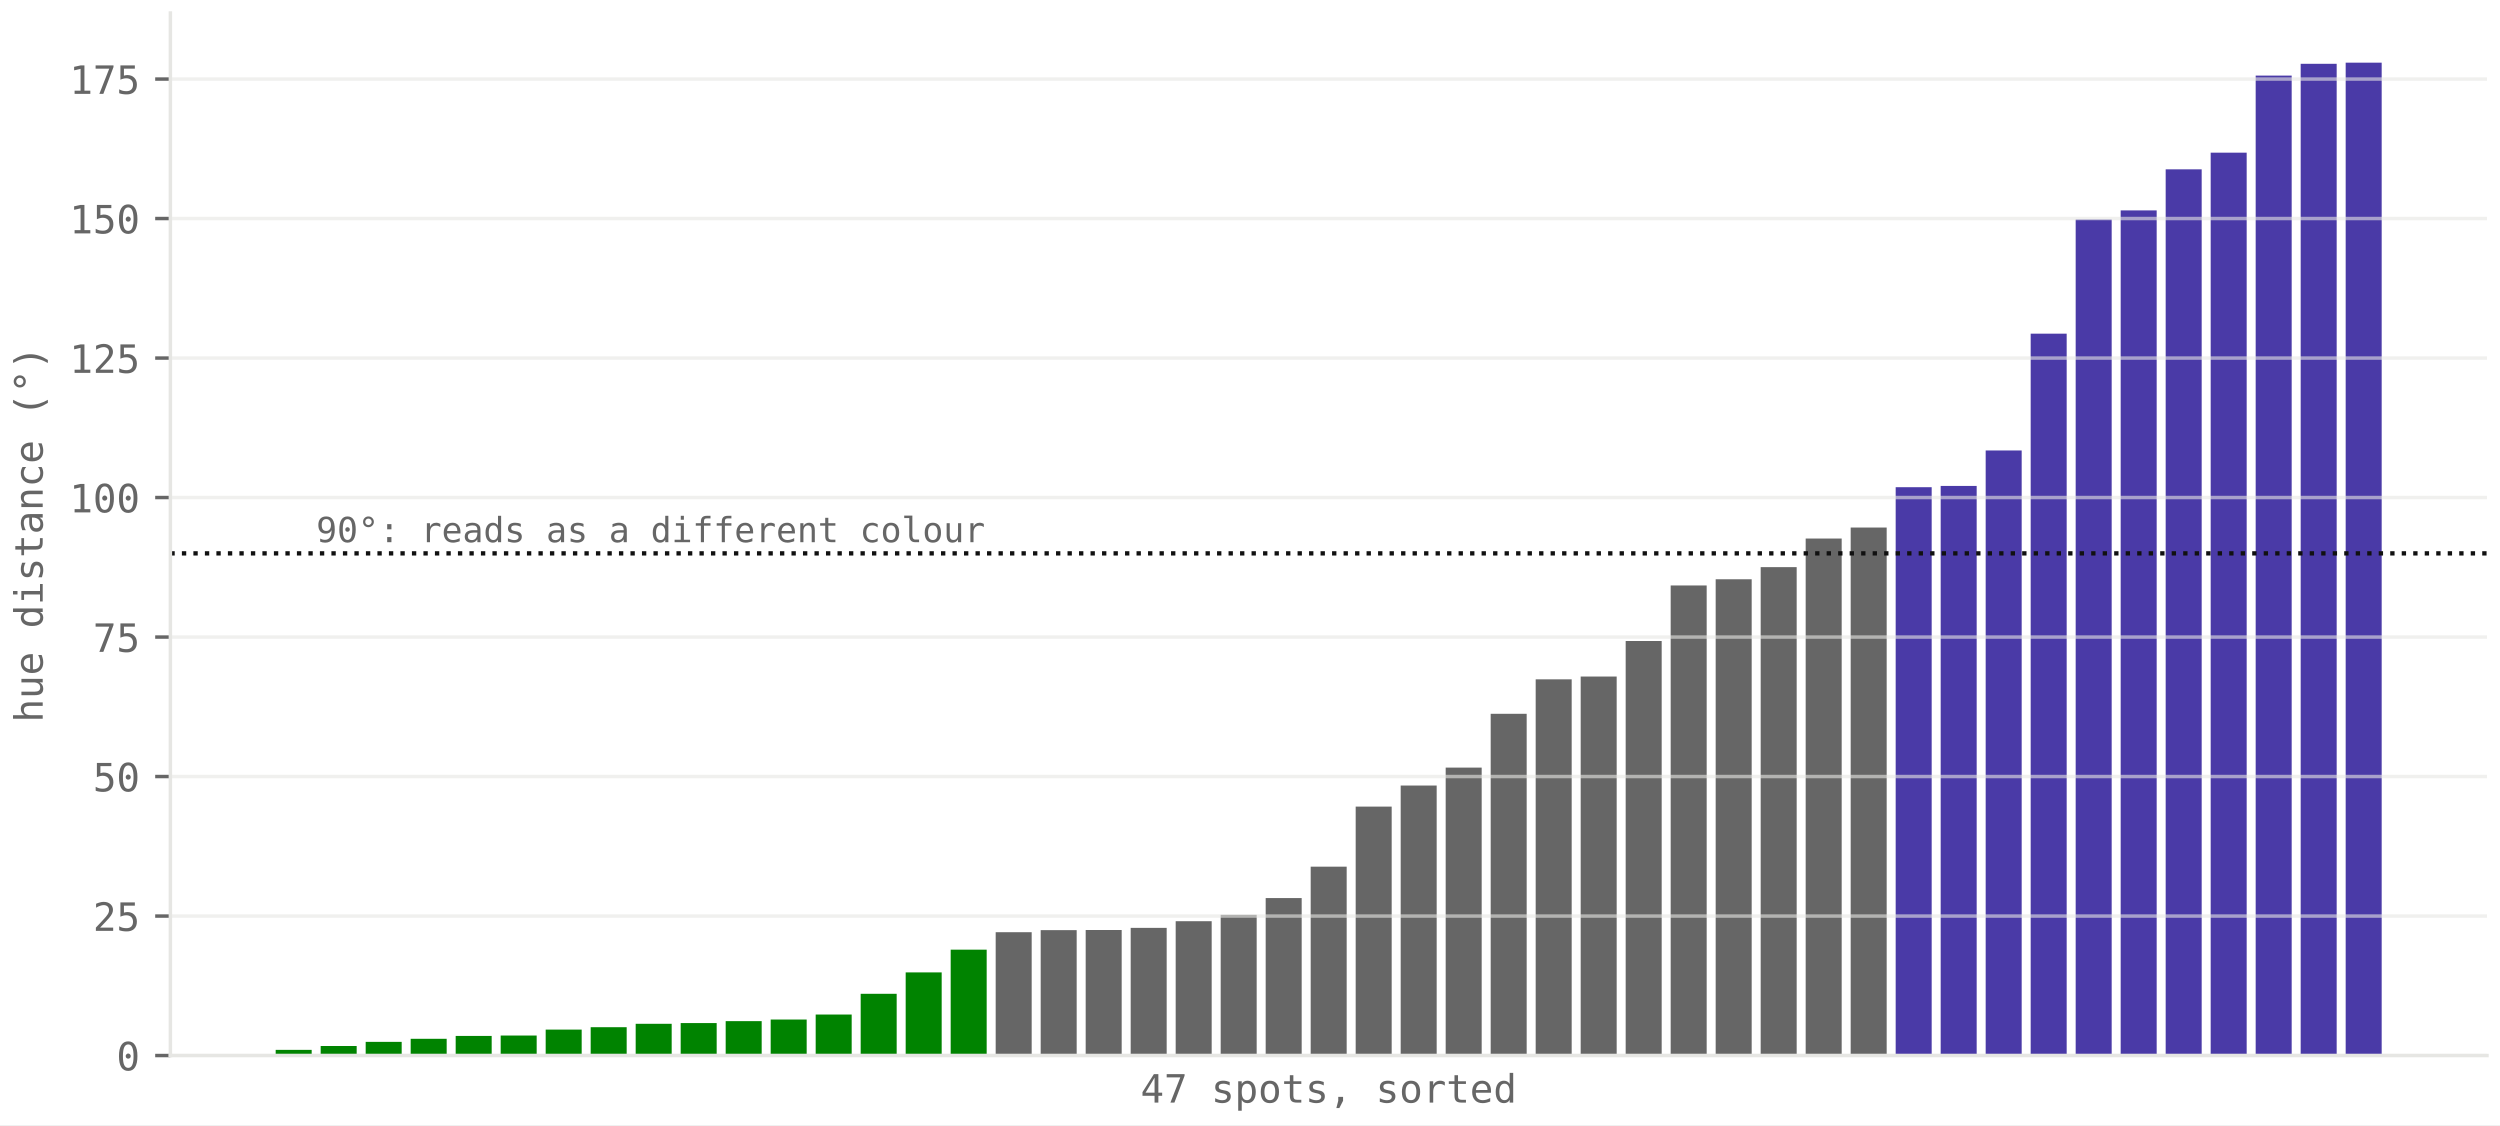
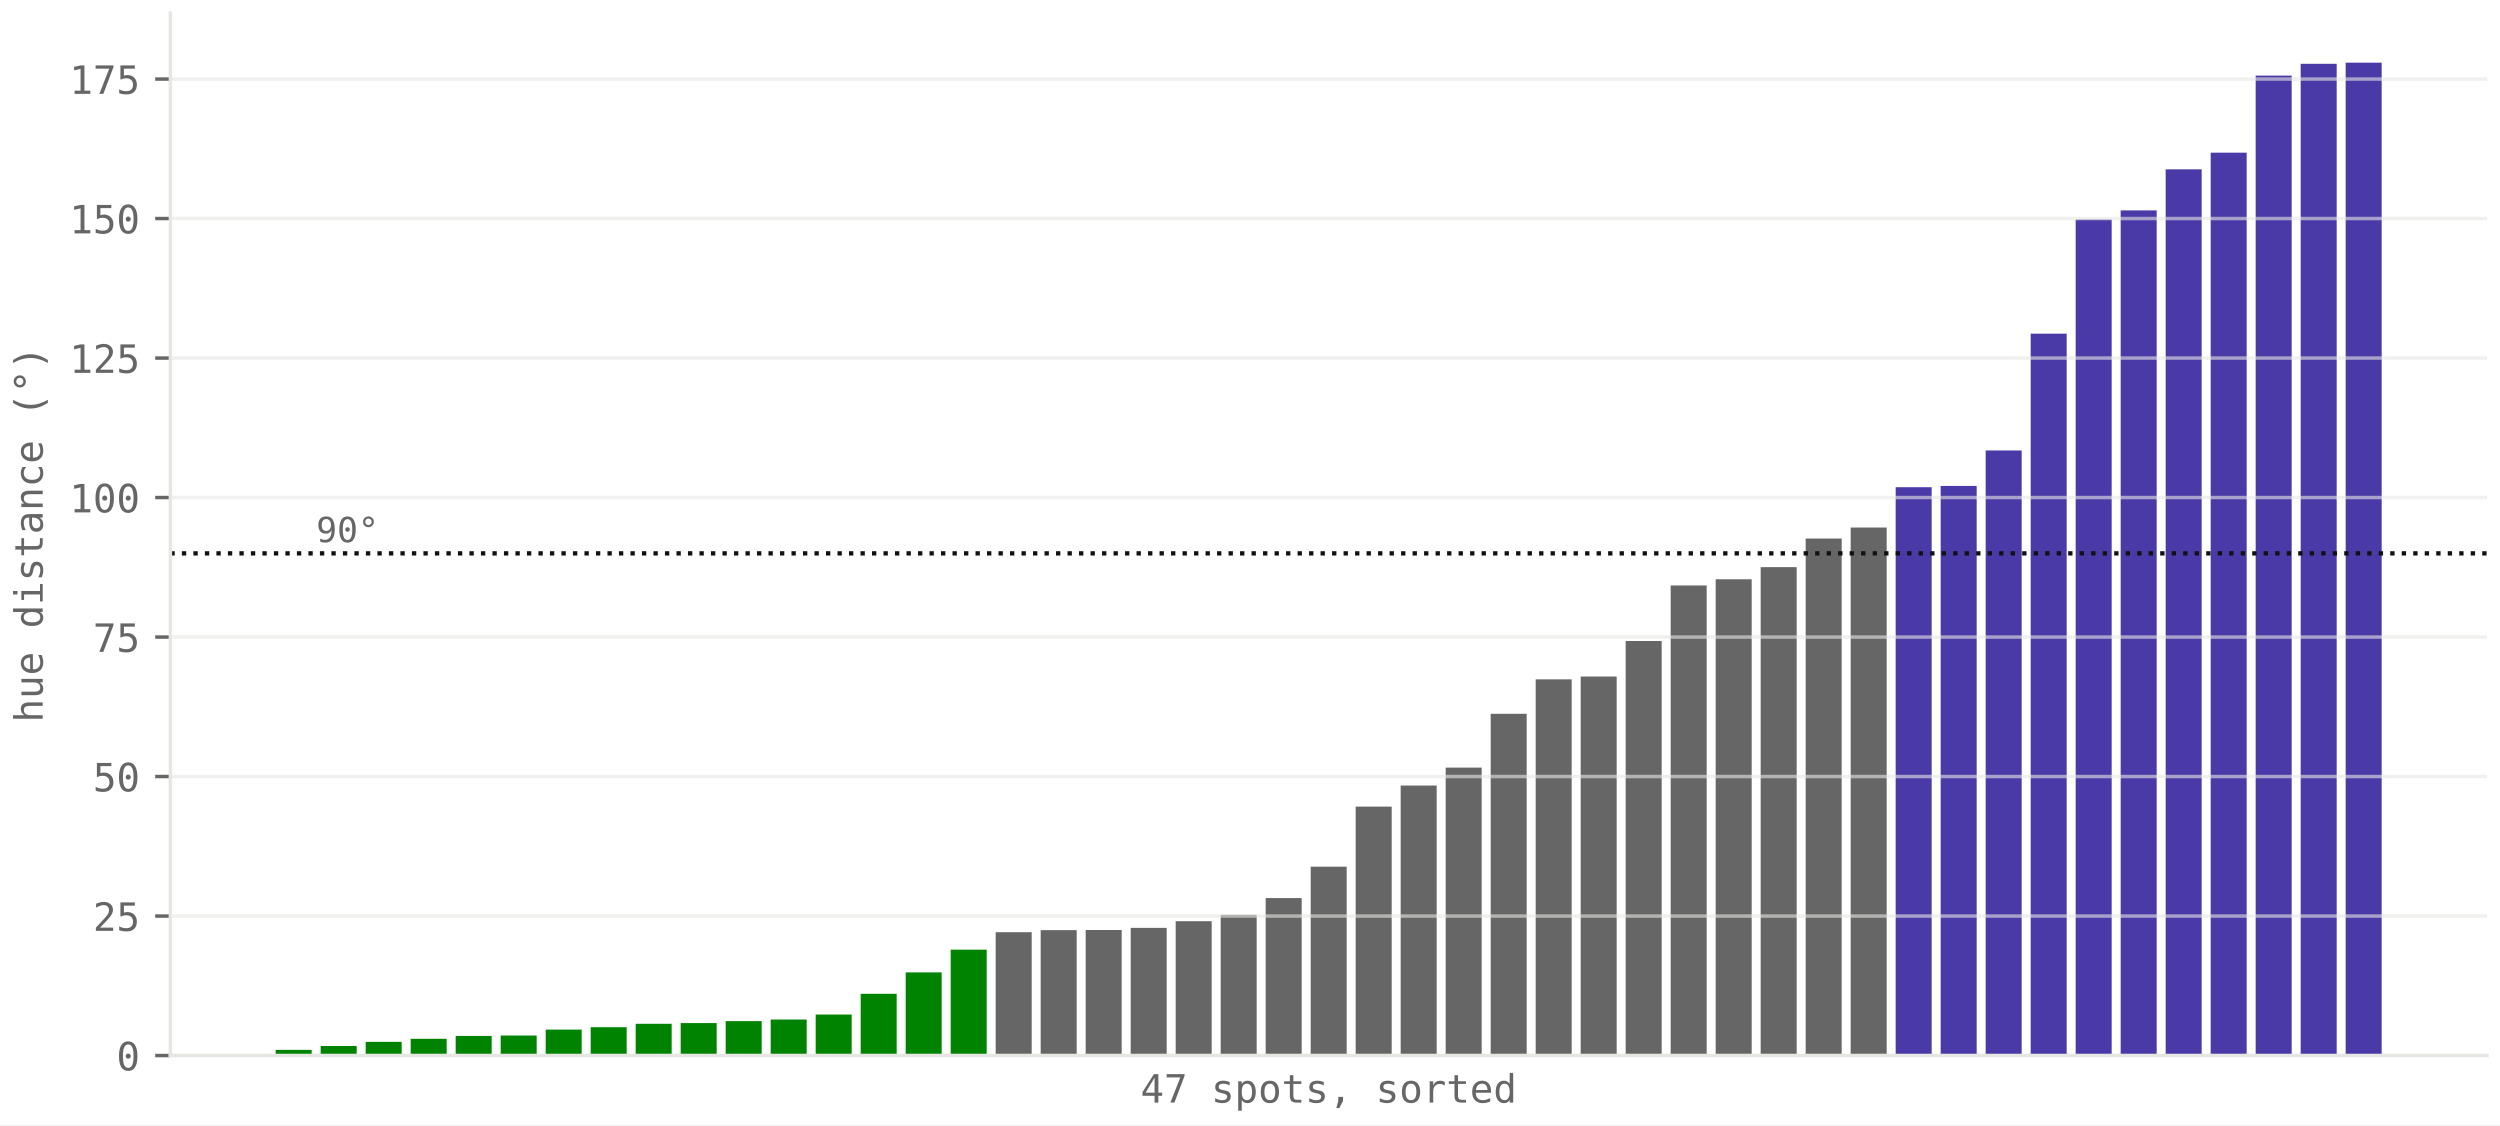
<svg xmlns="http://www.w3.org/2000/svg" xmlns:xlink="http://www.w3.org/1999/xlink" width="576pt" height="259.2pt" viewBox="0 0 576 259.2" version="1.1">
  <defs>
    <style type="text/css">*{stroke-linejoin: round; stroke-linecap: butt}</style>
  </defs>
  <g id="figure_1">
    <g id="patch_1">
      <path d="M 0 259.2  L 576 259.2  L 576 0  L 0 0  z " style="fill: #ffffff" />
    </g>
    <g id="axes_1">
      <g id="patch_2">
        <path d="M 39.256 243.199  L 573 243.199  L 573 3  L 39.256 3  z " style="fill: #ffffff" />
      </g>
      <g id="patch_3">
        <path d="M 63.517 243.199  L 71.811 243.199  L 71.811 241.89  L 63.517 241.89  z " clip-path="url(#p234a5177ab)" style="fill: #008300" />
      </g>
      <g id="patch_4">
        <path d="M 73.885 243.199  L 82.179 243.199  L 82.179 241.002  L 73.885 241.002  z " clip-path="url(#p234a5177ab)" style="fill: #008300" />
      </g>
      <g id="patch_5">
        <path d="M 84.253 243.199  L 92.547 243.199  L 92.547 240.048  L 84.253 240.048  z " clip-path="url(#p234a5177ab)" style="fill: #008300" />
      </g>
      <g id="patch_6">
        <path d="M 94.621 243.199  L 102.915 243.199  L 102.915 239.341  L 94.621 239.341  z " clip-path="url(#p234a5177ab)" style="fill: #008300" />
      </g>
      <g id="patch_7">
        <path d="M 104.989 243.199  L 113.283 243.199  L 113.283 238.685  L 104.989 238.685  z " clip-path="url(#p234a5177ab)" style="fill: #008300" />
      </g>
      <g id="patch_8">
        <path d="M 115.357 243.199  L 123.651 243.199  L 123.651 238.593  L 115.357 238.593  z " clip-path="url(#p234a5177ab)" style="fill: #008300" />
      </g>
      <g id="patch_9">
        <path d="M 125.725 243.199  L 134.019 243.199  L 134.019 237.225  L 125.725 237.225  z " clip-path="url(#p234a5177ab)" style="fill: #008300" />
      </g>
      <g id="patch_10">
        <path d="M 136.093 243.199  L 144.387 243.199  L 144.387 236.66  L 136.093 236.66  z " clip-path="url(#p234a5177ab)" style="fill: #008300" />
      </g>
      <g id="patch_11">
        <path d="M 146.461 243.199  L 154.755 243.199  L 154.755 235.888  L 146.461 235.888  z " clip-path="url(#p234a5177ab)" style="fill: #008300" />
      </g>
      <g id="patch_12">
        <path d="M 156.829 243.199  L 165.123 243.199  L 165.123 235.709  L 156.829 235.709  z " clip-path="url(#p234a5177ab)" style="fill: #008300" />
      </g>
      <g id="patch_13">
        <path d="M 167.197 243.199  L 175.491 243.199  L 175.491 235.274  L 167.197 235.274  z " clip-path="url(#p234a5177ab)" style="fill: #008300" />
      </g>
      <g id="patch_14">
        <path d="M 177.565 243.199  L 185.859 243.199  L 185.859 234.895  L 177.565 234.895  z " clip-path="url(#p234a5177ab)" style="fill: #008300" />
      </g>
      <g id="patch_15">
        <path d="M 187.933 243.199  L 196.227 243.199  L 196.227 233.755  L 187.933 233.755  z " clip-path="url(#p234a5177ab)" style="fill: #008300" />
      </g>
      <g id="patch_16">
        <path d="M 198.301 243.199  L 206.595 243.199  L 206.595 228.966  L 198.301 228.966  z " clip-path="url(#p234a5177ab)" style="fill: #008300" />
      </g>
      <g id="patch_17">
        <path d="M 208.669 243.199  L 216.963 243.199  L 216.963 224.036  L 208.669 224.036  z " clip-path="url(#p234a5177ab)" style="fill: #008300" />
      </g>
      <g id="patch_18">
        <path d="M 219.037 243.199  L 227.331 243.199  L 227.331 218.796  L 219.037 218.796  z " clip-path="url(#p234a5177ab)" style="fill: #008300" />
      </g>
      <g id="patch_19">
        <path d="M 229.405 243.199  L 237.699 243.199  L 237.699 214.772  L 229.405 214.772  z " clip-path="url(#p234a5177ab)" style="fill: #666666" />
      </g>
      <g id="patch_20">
        <path d="M 239.773 243.199  L 248.067 243.199  L 248.067 214.295  L 239.773 214.295  z " clip-path="url(#p234a5177ab)" style="fill: #666666" />
      </g>
      <g id="patch_21">
        <path d="M 250.141 243.199  L 258.435 243.199  L 258.435 214.275  L 250.141 214.275  z " clip-path="url(#p234a5177ab)" style="fill: #666666" />
      </g>
      <g id="patch_22">
        <path d="M 260.509 243.199  L 268.803 243.199  L 268.803 213.779  L 260.509 213.779  z " clip-path="url(#p234a5177ab)" style="fill: #666666" />
      </g>
      <g id="patch_23">
        <path d="M 270.877 243.199  L 279.171 243.199  L 279.171 212.238  L 270.877 212.238  z " clip-path="url(#p234a5177ab)" style="fill: #666666" />
      </g>
      <g id="patch_24">
        <path d="M 281.245 243.199  L 289.539 243.199  L 289.539 210.785  L 281.245 210.785  z " clip-path="url(#p234a5177ab)" style="fill: #666666" />
      </g>
      <g id="patch_25">
        <path d="M 291.613 243.199  L 299.907 243.199  L 299.907 206.918  L 291.613 206.918  z " clip-path="url(#p234a5177ab)" style="fill: #666666" />
      </g>
      <g id="patch_26">
        <path d="M 301.981 243.199  L 310.275 243.199  L 310.275 199.679  L 301.981 199.679  z " clip-path="url(#p234a5177ab)" style="fill: #666666" />
      </g>
      <g id="patch_27">
        <path d="M 312.349 243.199  L 320.643 243.199  L 320.643 185.834  L 312.349 185.834  z " clip-path="url(#p234a5177ab)" style="fill: #666666" />
      </g>
      <g id="patch_28">
        <path d="M 322.717 243.199  L 331.011 243.199  L 331.011 180.992  L 322.717 180.992  z " clip-path="url(#p234a5177ab)" style="fill: #666666" />
      </g>
      <g id="patch_29">
        <path d="M 333.085 243.199  L 341.379 243.199  L 341.379 176.859  L 333.085 176.859  z " clip-path="url(#p234a5177ab)" style="fill: #666666" />
      </g>
      <g id="patch_30">
        <path d="M 343.453 243.199  L 351.747 243.199  L 351.747 164.458  L 343.453 164.458  z " clip-path="url(#p234a5177ab)" style="fill: #666666" />
      </g>
      <g id="patch_31">
        <path d="M 353.821 243.199  L 362.115 243.199  L 362.115 156.515  L 353.821 156.515  z " clip-path="url(#p234a5177ab)" style="fill: #666666" />
      </g>
      <g id="patch_32">
        <path d="M 364.189 243.199  L 372.483 243.199  L 372.483 155.869  L 364.189 155.869  z " clip-path="url(#p234a5177ab)" style="fill: #666666" />
      </g>
      <g id="patch_33">
        <path d="M 374.556 243.199  L 382.851 243.199  L 382.851 147.692  L 374.556 147.692  z " clip-path="url(#p234a5177ab)" style="fill: #666666" />
      </g>
      <g id="patch_34">
        <path d="M 384.924 243.199  L 393.219 243.199  L 393.219 134.897  L 384.924 134.897  z " clip-path="url(#p234a5177ab)" style="fill: #666666" />
      </g>
      <g id="patch_35">
        <path d="M 395.292 243.199  L 403.587 243.199  L 403.587 133.46  L 395.292 133.46  z " clip-path="url(#p234a5177ab)" style="fill: #666666" />
      </g>
      <g id="patch_36">
        <path d="M 405.66 243.199  L 413.955 243.199  L 413.955 130.673  L 405.66 130.673  z " clip-path="url(#p234a5177ab)" style="fill: #666666" />
      </g>
      <g id="patch_37">
        <path d="M 416.028 243.199  L 424.323 243.199  L 424.323 124.083  L 416.028 124.083  z " clip-path="url(#p234a5177ab)" style="fill: #666666" />
      </g>
      <g id="patch_38">
        <path d="M 426.396 243.199  L 434.691 243.199  L 434.691 121.55  L 426.396 121.55  z " clip-path="url(#p234a5177ab)" style="fill: #666666" />
      </g>
      <g id="patch_39">
        <path d="M 436.764 243.199  L 445.059 243.199  L 445.059 112.256  L 436.764 112.256  z " clip-path="url(#p234a5177ab)" style="fill: #4a3aa7" />
      </g>
      <g id="patch_40">
        <path d="M 447.132 243.199  L 455.427 243.199  L 455.427 111.963  L 447.132 111.963  z " clip-path="url(#p234a5177ab)" style="fill: #4a3aa7" />
      </g>
      <g id="patch_41">
        <path d="M 457.5 243.199  L 465.795 243.199  L 465.795 103.782  L 457.5 103.782  z " clip-path="url(#p234a5177ab)" style="fill: #4a3aa7" />
      </g>
      <g id="patch_42">
        <path d="M 467.868 243.199  L 476.163 243.199  L 476.163 76.873  L 467.868 76.873  z " clip-path="url(#p234a5177ab)" style="fill: #4a3aa7" />
      </g>
      <g id="patch_43">
        <path d="M 478.236 243.199  L 486.531 243.199  L 486.531 50.55  L 478.236 50.55  z " clip-path="url(#p234a5177ab)" style="fill: #4a3aa7" />
      </g>
      <g id="patch_44">
        <path d="M 488.604 243.199  L 496.899 243.199  L 496.899 48.479  L 488.604 48.479  z " clip-path="url(#p234a5177ab)" style="fill: #4a3aa7" />
      </g>
      <g id="patch_45">
        <path d="M 498.972 243.199  L 507.267 243.199  L 507.267 39.021  L 498.972 39.021  z " clip-path="url(#p234a5177ab)" style="fill: #4a3aa7" />
      </g>
      <g id="patch_46">
        <path d="M 509.34 243.199  L 517.635 243.199  L 517.635 35.174  L 509.34 35.174  z " clip-path="url(#p234a5177ab)" style="fill: #4a3aa7" />
      </g>
      <g id="patch_47">
        <path d="M 519.708 243.199  L 528.003 243.199  L 528.003 17.418  L 519.708 17.418  z " clip-path="url(#p234a5177ab)" style="fill: #4a3aa7" />
      </g>
      <g id="patch_48">
        <path d="M 530.076 243.199  L 538.371 243.199  L 538.371 14.693  L 530.076 14.693  z " clip-path="url(#p234a5177ab)" style="fill: #4a3aa7" />
      </g>
      <g id="patch_49">
        <path d="M 540.444 243.199  L 548.739 243.199  L 548.739 14.438  L 540.444 14.438  z " clip-path="url(#p234a5177ab)" style="fill: #4a3aa7" />
      </g>
      <g id="matplotlib.axis_1">
        <g id="text_1">
          <text style="font-size: 9px; font-family: 'DejaVu Sans Mono', 'Bitstream Vera Sans Mono', 'Computer Modern Typewriter', 'Andale Mono', 'Nimbus Mono L', 'Courier New', 'Courier', 'Fixed', 'Terminal', monospace; text-anchor: middle; fill: #666666" x="306.128" y="254.038" transform="rotate(-0 306.1278 254.0377)">47 spots, sorted</text>
        </g>
      </g>
      <g id="matplotlib.axis_2">
        <g id="ytick_1">
          <g id="line2d_1">
            <path d="M 39.256 243.199  L 573 243.199  " clip-path="url(#p234a5177ab)" style="fill: none; stroke: #e6e6e3; stroke-opacity: 0.6; stroke-width: 0.8; stroke-linecap: square" />
          </g>
          <g id="line2d_2">
            <defs>
              <path id="m6a2631ee38" d="M 0 0  L -3.5 0  " style="stroke: #666666; stroke-width: 0.8" />
            </defs>
            <g>
              <use xlink:href="#m6a2631ee38" x="39.256" y="243.199" style="fill: #666666; stroke: #666666; stroke-width: 0.8" />
            </g>
          </g>
          <g id="text_2">
            <text style="font-size: 9px; font-family: 'DejaVu Sans Mono', 'Bitstream Vera Sans Mono', 'Computer Modern Typewriter', 'Andale Mono', 'Nimbus Mono L', 'Courier New', 'Courier', 'Fixed', 'Terminal', monospace; text-anchor: end; fill: #666666" x="32.256" y="246.618" transform="rotate(-0 32.25579 246.618)">0</text>
          </g>
        </g>
        <g id="ytick_2">
          <g id="line2d_3">
            <path d="M 39.256 211.058  L 573 211.058  " clip-path="url(#p234a5177ab)" style="fill: none; stroke: #e6e6e3; stroke-opacity: 0.6; stroke-width: 0.8; stroke-linecap: square" />
          </g>
          <g id="line2d_4">
            <g>
              <use xlink:href="#m6a2631ee38" x="39.256" y="211.058" style="fill: #666666; stroke: #666666; stroke-width: 0.8" />
            </g>
          </g>
          <g id="text_3">
            <text style="font-size: 9px; font-family: 'DejaVu Sans Mono', 'Bitstream Vera Sans Mono', 'Computer Modern Typewriter', 'Andale Mono', 'Nimbus Mono L', 'Courier New', 'Courier', 'Fixed', 'Terminal', monospace; text-anchor: end; fill: #666666" x="32.256" y="214.477" transform="rotate(-0 32.25579 214.4772)">25</text>
          </g>
        </g>
        <g id="ytick_3">
          <g id="line2d_5">
            <path d="M 39.256 178.917  L 573 178.917  " clip-path="url(#p234a5177ab)" style="fill: none; stroke: #e6e6e3; stroke-opacity: 0.6; stroke-width: 0.8; stroke-linecap: square" />
          </g>
          <g id="line2d_6">
            <g>
              <use xlink:href="#m6a2631ee38" x="39.256" y="178.917" style="fill: #666666; stroke: #666666; stroke-width: 0.8" />
            </g>
          </g>
          <g id="text_4">
            <text style="font-size: 9px; font-family: 'DejaVu Sans Mono', 'Bitstream Vera Sans Mono', 'Computer Modern Typewriter', 'Andale Mono', 'Nimbus Mono L', 'Courier New', 'Courier', 'Fixed', 'Terminal', monospace; text-anchor: end; fill: #666666" x="32.256" y="182.336" transform="rotate(-0 32.25579 182.3364)">50</text>
          </g>
        </g>
        <g id="ytick_4">
          <g id="line2d_7">
            <path d="M 39.256 146.777  L 573 146.777  " clip-path="url(#p234a5177ab)" style="fill: none; stroke: #e6e6e3; stroke-opacity: 0.6; stroke-width: 0.8; stroke-linecap: square" />
          </g>
          <g id="line2d_8">
            <g>
              <use xlink:href="#m6a2631ee38" x="39.256" y="146.777" style="fill: #666666; stroke: #666666; stroke-width: 0.8" />
            </g>
          </g>
          <g id="text_5">
            <text style="font-size: 9px; font-family: 'DejaVu Sans Mono', 'Bitstream Vera Sans Mono', 'Computer Modern Typewriter', 'Andale Mono', 'Nimbus Mono L', 'Courier New', 'Courier', 'Fixed', 'Terminal', monospace; text-anchor: end; fill: #666666" x="32.256" y="150.196" transform="rotate(-0 32.25579 150.1956)">75</text>
          </g>
        </g>
        <g id="ytick_5">
          <g id="line2d_9">
            <path d="M 39.256 114.636  L 573 114.636  " clip-path="url(#p234a5177ab)" style="fill: none; stroke: #e6e6e3; stroke-opacity: 0.6; stroke-width: 0.8; stroke-linecap: square" />
          </g>
          <g id="line2d_10">
            <g>
              <use xlink:href="#m6a2631ee38" x="39.256" y="114.636" style="fill: #666666; stroke: #666666; stroke-width: 0.8" />
            </g>
          </g>
          <g id="text_6">
            <text style="font-size: 9px; font-family: 'DejaVu Sans Mono', 'Bitstream Vera Sans Mono', 'Computer Modern Typewriter', 'Andale Mono', 'Nimbus Mono L', 'Courier New', 'Courier', 'Fixed', 'Terminal', monospace; text-anchor: end; fill: #666666" x="32.256" y="118.055" transform="rotate(-0 32.25579 118.0548)">100</text>
          </g>
        </g>
        <g id="ytick_6">
          <g id="line2d_11">
            <path d="M 39.256 82.495  L 573 82.495  " clip-path="url(#p234a5177ab)" style="fill: none; stroke: #e6e6e3; stroke-opacity: 0.6; stroke-width: 0.8; stroke-linecap: square" />
          </g>
          <g id="line2d_12">
            <g>
              <use xlink:href="#m6a2631ee38" x="39.256" y="82.495" style="fill: #666666; stroke: #666666; stroke-width: 0.8" />
            </g>
          </g>
          <g id="text_7">
            <text style="font-size: 9px; font-family: 'DejaVu Sans Mono', 'Bitstream Vera Sans Mono', 'Computer Modern Typewriter', 'Andale Mono', 'Nimbus Mono L', 'Courier New', 'Courier', 'Fixed', 'Terminal', monospace; text-anchor: end; fill: #666666" x="32.256" y="85.914" transform="rotate(-0 32.25579 85.91397)">125</text>
          </g>
        </g>
        <g id="ytick_7">
          <g id="line2d_13">
            <path d="M 39.256 50.354  L 573 50.354  " clip-path="url(#p234a5177ab)" style="fill: none; stroke: #e6e6e3; stroke-opacity: 0.6; stroke-width: 0.8; stroke-linecap: square" />
          </g>
          <g id="line2d_14">
            <g>
              <use xlink:href="#m6a2631ee38" x="39.256" y="50.354" style="fill: #666666; stroke: #666666; stroke-width: 0.8" />
            </g>
          </g>
          <g id="text_8">
            <text style="font-size: 9px; font-family: 'DejaVu Sans Mono', 'Bitstream Vera Sans Mono', 'Computer Modern Typewriter', 'Andale Mono', 'Nimbus Mono L', 'Courier New', 'Courier', 'Fixed', 'Terminal', monospace; text-anchor: end; fill: #666666" x="32.256" y="53.773" transform="rotate(-0 32.25579 53.77316)">150</text>
          </g>
        </g>
        <g id="ytick_8">
          <g id="line2d_15">
            <path d="M 39.256 18.213  L 573 18.213  " clip-path="url(#p234a5177ab)" style="fill: none; stroke: #e6e6e3; stroke-opacity: 0.6; stroke-width: 0.8; stroke-linecap: square" />
          </g>
          <g id="line2d_16">
            <g>
              <use xlink:href="#m6a2631ee38" x="39.256" y="18.213" style="fill: #666666; stroke: #666666; stroke-width: 0.8" />
            </g>
          </g>
          <g id="text_9">
            <text style="font-size: 9px; font-family: 'DejaVu Sans Mono', 'Bitstream Vera Sans Mono', 'Computer Modern Typewriter', 'Andale Mono', 'Nimbus Mono L', 'Courier New', 'Courier', 'Fixed', 'Terminal', monospace; text-anchor: end; fill: #666666" x="32.256" y="21.632" transform="rotate(-0 32.25579 21.63236)">175</text>
          </g>
        </g>
        <g id="text_10">
          <text style="font-size: 9px; font-family: 'DejaVu Sans Mono', 'Bitstream Vera Sans Mono', 'Computer Modern Typewriter', 'Andale Mono', 'Nimbus Mono L', 'Courier New', 'Courier', 'Fixed', 'Terminal', monospace; text-anchor: middle; fill: #666666" x="9.839" y="123.1" transform="rotate(-90 9.838834 123.0996)">hue distance (°)</text>
        </g>
      </g>
      <g id="line2d_17">
        <path d="M 39.256 127.492  L 573 127.492  " clip-path="url(#p234a5177ab)" style="fill: none; stroke-dasharray: 1,1.65; stroke-dashoffset: 0; stroke: #111111" />
      </g>
      <g id="patch_50">
        <path d="M 39.256 243.199  L 39.256 3  " style="fill: none; stroke: #e6e6e3; stroke-width: 0.8; stroke-linejoin: miter; stroke-linecap: square" />
      </g>
      <g id="patch_51">
        <path d="M 39.256 243.199  L 573 243.199  " style="fill: none; stroke: #e6e6e3; stroke-width: 0.8; stroke-linejoin: miter; stroke-linecap: square" />
      </g>
      <g id="text_11">
-         <text style="font-size: 8px; font-family: 'DejaVu Sans Mono', 'Bitstream Vera Sans Mono', 'Computer Modern Typewriter', 'Andale Mono', 'Nimbus Mono L', 'Courier New', 'Courier', 'Fixed', 'Terminal', monospace; text-anchor: start; fill: #666666" x="72.848" y="124.921" transform="rotate(-0 72.84807 124.9209)">90°: reads as a different colour</text>
+         <text style="font-size: 8px; font-family: 'DejaVu Sans Mono', 'Bitstream Vera Sans Mono', 'Computer Modern Typewriter', 'Andale Mono', 'Nimbus Mono L', 'Courier New', 'Courier', 'Fixed', 'Terminal', monospace; text-anchor: start; fill: #666666" x="72.848" y="124.921" transform="rotate(-0 72.84807 124.9209)">90°</text>
      </g>
    </g>
  </g>
  <defs>
    <clipPath id="p234a5177ab">
      <rect x="39.256" y="3" width="533.744" height="240.199" />
    </clipPath>
  </defs>
</svg>
